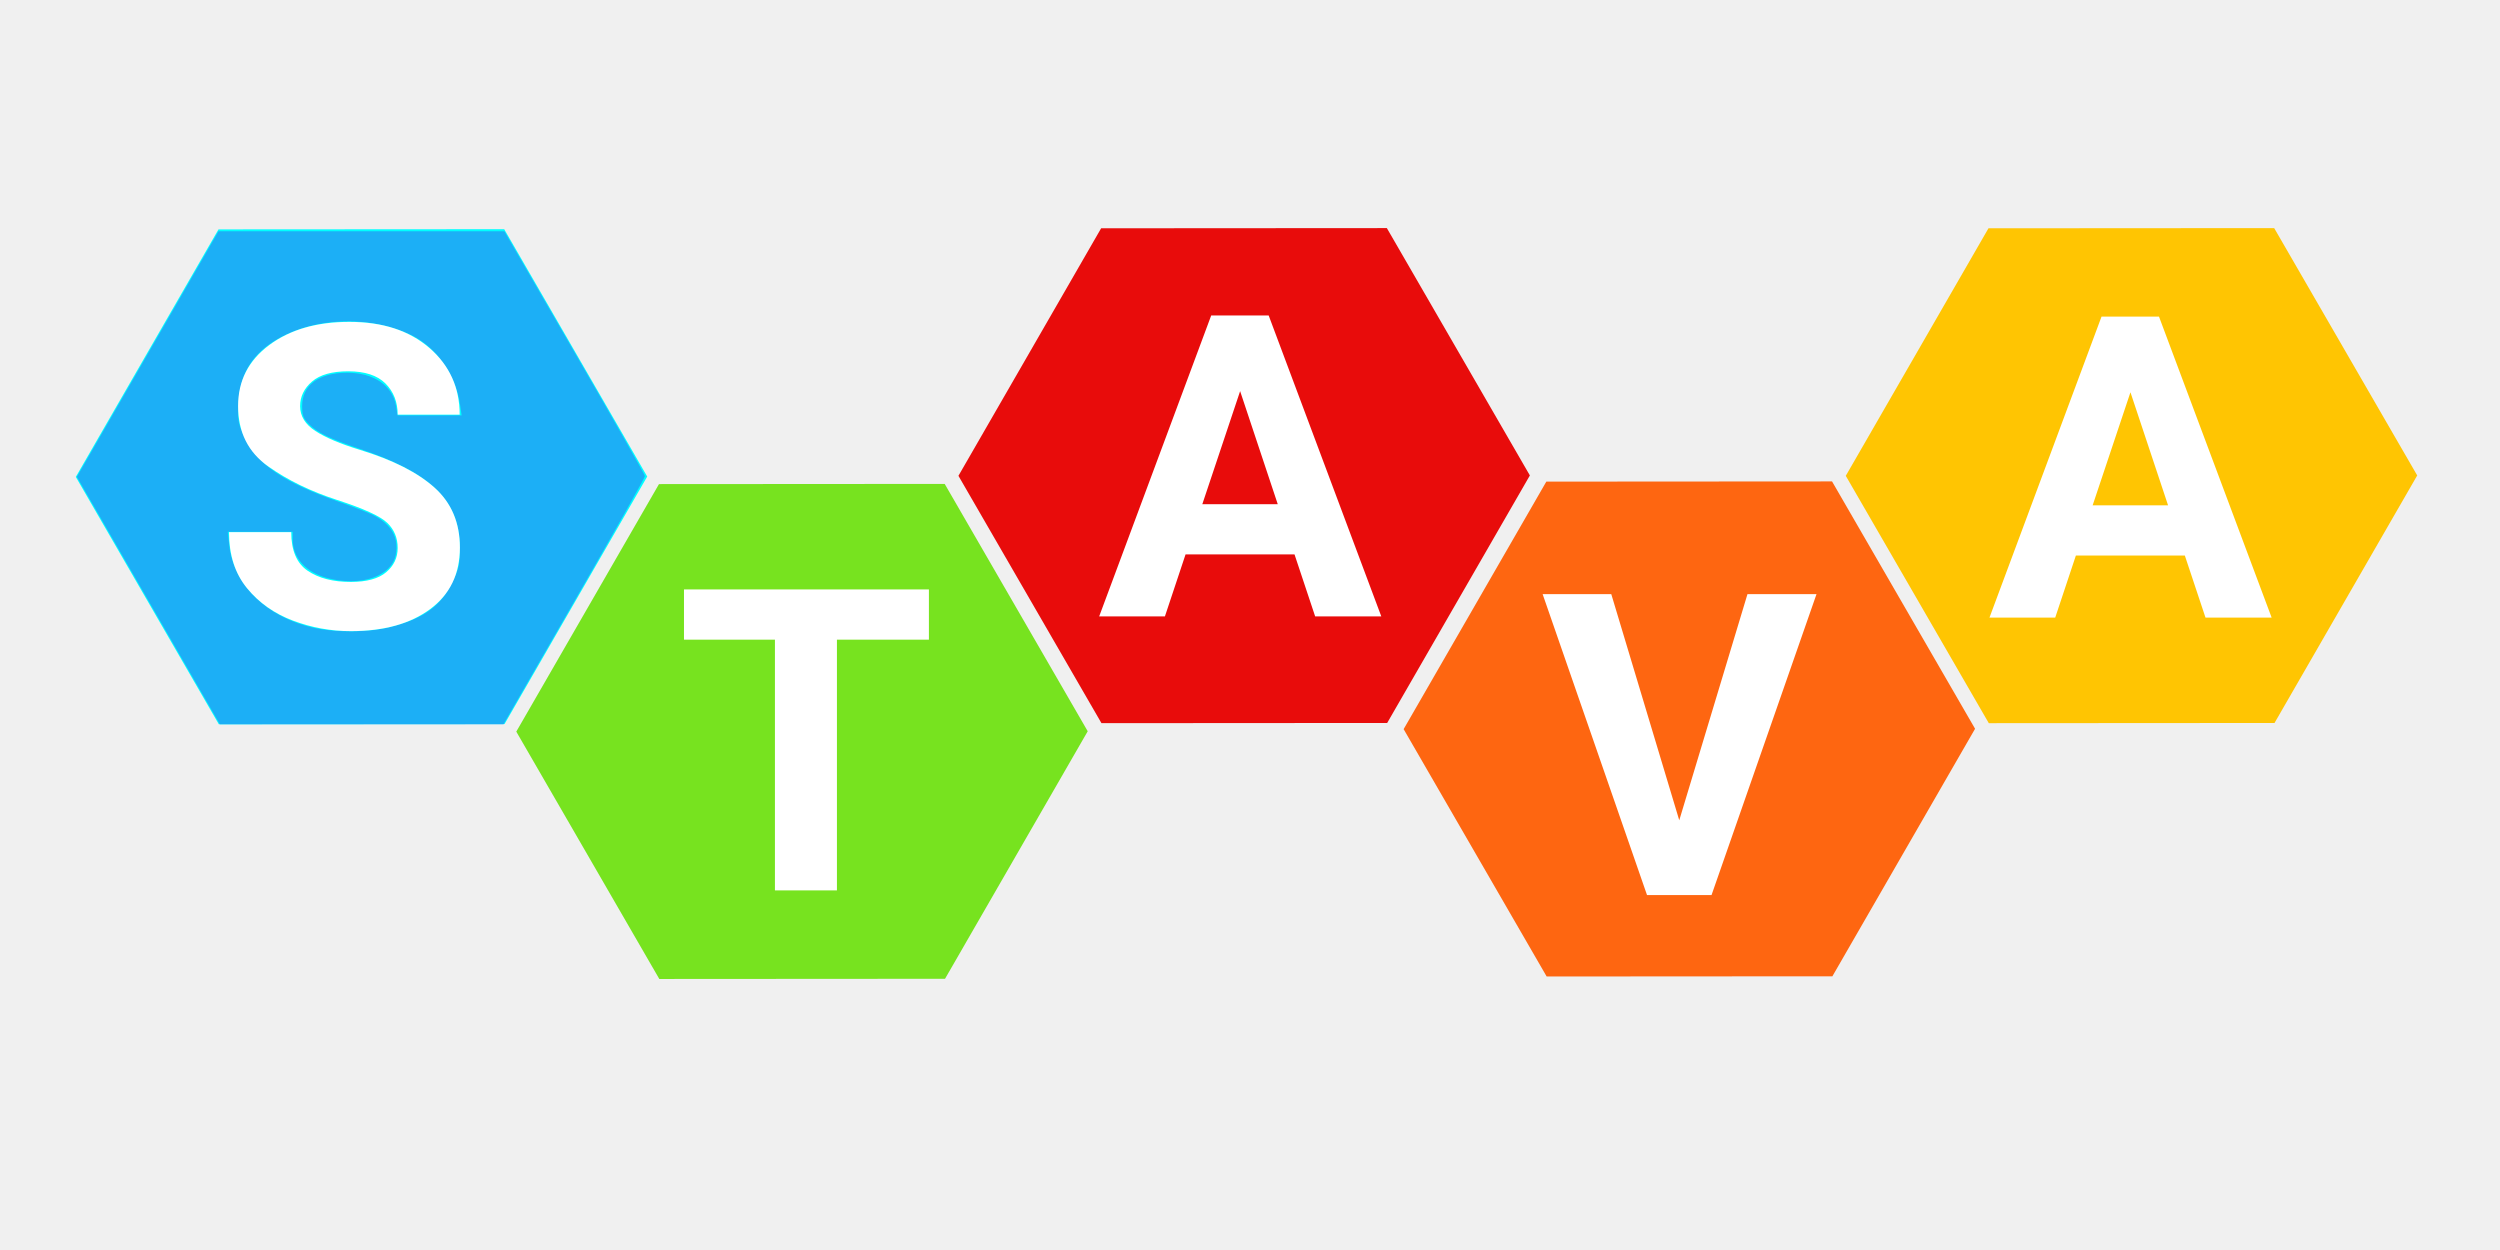
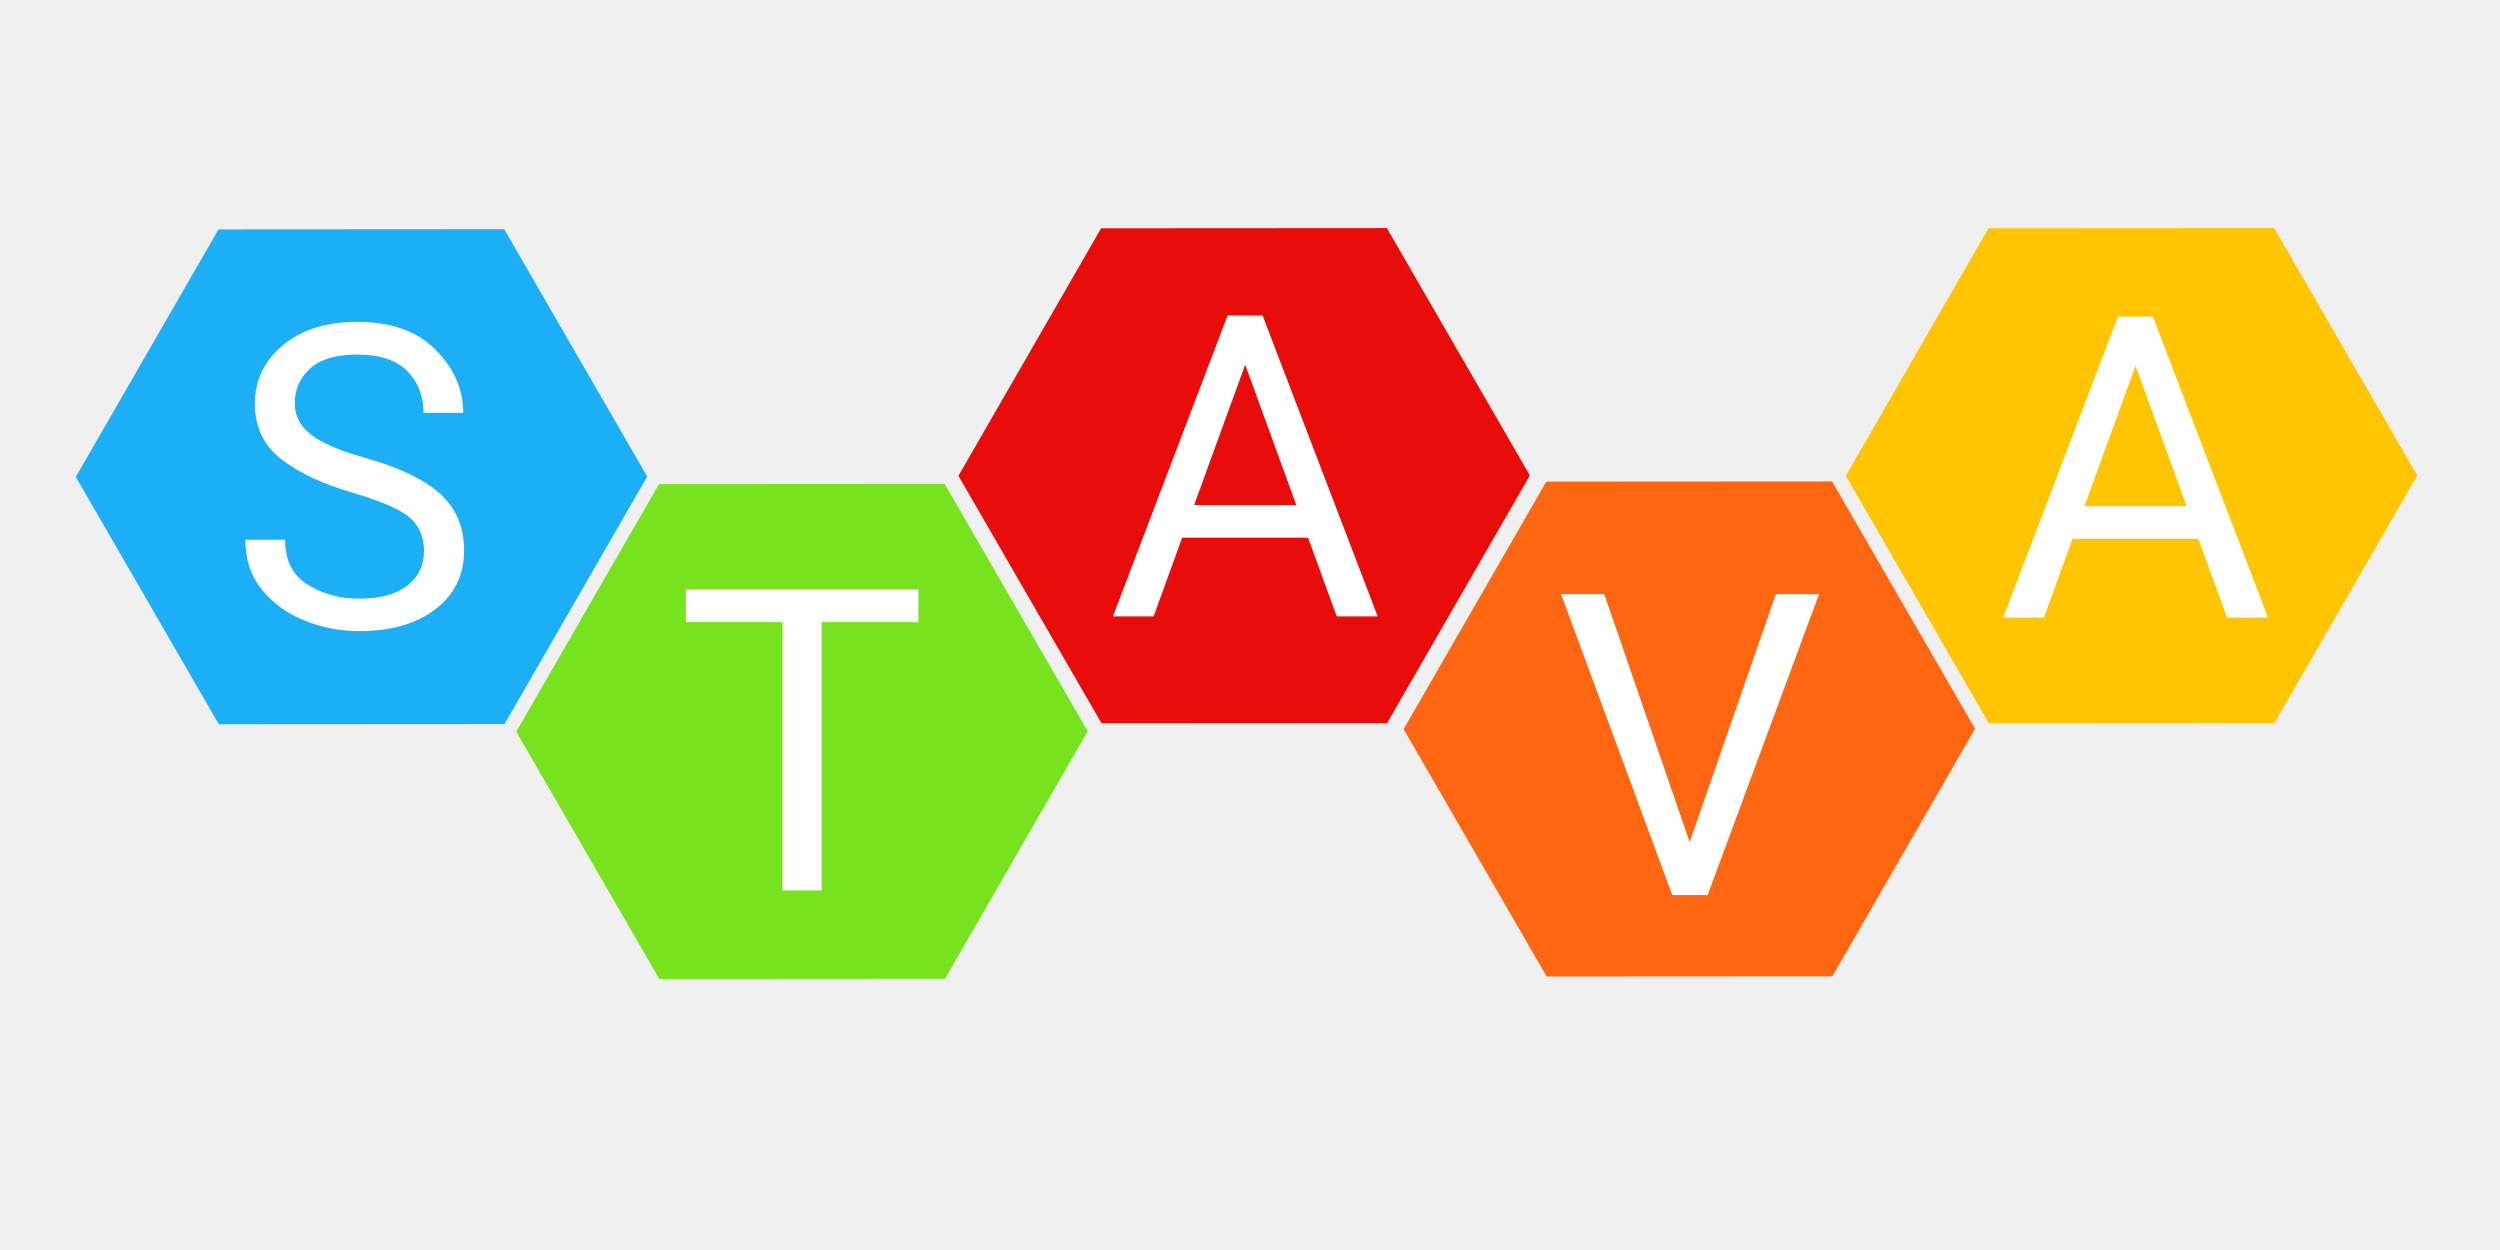
<svg xmlns="http://www.w3.org/2000/svg" width="300mm" height="150mm" viewBox="0 0 1062.992 531.496" id="svg2" version="1.1">
  <defs id="defs4" />
  <g id="layer1" transform="translate(0,-520.8661)">
-     <path style="fill:#00ffff;fill-rule:evenodd;stroke:none;stroke-width:1px;stroke-linecap:butt;stroke-linejoin:miter;stroke-opacity:1" id="path3356" d="m 250,652.362 -161.603,79.904 -150,-100 11.603,-179.904 161.603,-79.904 150,100 z" transform="matrix(-0.04381283,-0.6724566,0.6724566,-0.04381283,-213.345,815.0159)" />
+     <path style="fill:#1caff6;fill-rule:evenodd;stroke:none;stroke-width:1px;stroke-linecap:butt;stroke-linejoin:miter;stroke-opacity:1;fill-opacity:1" id="path3356" d="m 250,652.362 -161.603,79.904 -150,-100 11.603,-179.904 161.603,-79.904 150,100 z" transform="matrix(-0.04381283,-0.6724566,0.6724566,-0.04381283,-213.345,815.0159)" />
    <path style="fill:#77e31f;fill-opacity:1;fill-rule:evenodd;stroke:none;stroke-width:1px;stroke-linecap:butt;stroke-linejoin:miter;stroke-opacity:1" id="path3356-0" d="m 250,652.362 -161.603,79.904 -150,-100 11.603,-179.904 161.603,-79.904 150,100 z" transform="matrix(-0.04381283,-0.6724566,0.6724566,-0.04381283,-26.04906,923.3202)" />
    <path style="fill:#e80c0b;fill-opacity:1;fill-rule:evenodd;stroke:none;stroke-width:1px;stroke-linecap:butt;stroke-linejoin:miter;stroke-opacity:1" id="path3356-0-5" d="m 250,652.362 -161.603,79.904 -150,-100 11.603,-179.904 161.603,-79.904 150,100 z" transform="matrix(-0.04381283,-0.6724566,0.6724566,-0.04381283,161.9528,814.5474)" />
    <path style="fill:#fe6611;fill-opacity:1;fill-rule:evenodd;stroke:none;stroke-width:1px;stroke-linecap:butt;stroke-linejoin:miter;stroke-opacity:1" id="path3356-0-5-5" d="m 250,652.362 -161.603,79.904 -150,-100 11.603,-179.904 161.603,-79.904 150,100 z" transform="matrix(-0.04381283,-0.6724566,0.6724566,-0.04381283,351.2487,922.2621)" />
    <path style="fill:#ffc502;fill-opacity:1;fill-rule:evenodd;stroke:none;stroke-width:1px;stroke-linecap:butt;stroke-linejoin:miter;stroke-opacity:1" id="path3356-0-5-6" d="m 250,652.362 -161.603,79.904 -150,-100 11.603,-179.904 161.603,-79.904 150,100 z" transform="matrix(-0.04381283,-0.6724566,0.6724566,-0.04381283,539.2459,814.5522)" />
-     <path style="fill:#1caff6;fill-opacity:1;stroke:none" d="M 63.069,776.219 32.675,723.628 47.637,697.679 c 8.229,-14.272 21.778,-37.768 30.109,-52.213 l 15.146,-26.264 60.787,0 60.787,0 29.866,51.518 c 16.426,28.335 29.883,51.997 29.904,52.582 0.021,0.585 -13.505,24.564 -30.057,53.286 l -30.095,52.221 -60.31,0 -60.31,0 -30.394,-52.59 z m 103.066,11.23 c 13.971,-3.573 21.138,-8.757 26.131,-18.899 2.893,-5.877 3.281,-7.641 3.268,-14.873 -0.035,-19.899 -12.062,-31.739 -42.649,-41.987 -12.452,-4.172 -17.848,-6.784 -21.443,-10.379 -2.457,-2.457 -2.967,-3.8 -2.967,-7.804 0,-8.909 7.115,-14.156 19.193,-14.156 11.233,0 19.246,5.443 20.702,14.063 l 0.689,4.076 13.61,0 13.61,0 -0.699,-4.798 c -1.834,-12.595 -10.135,-24.293 -20.897,-29.451 -15.75,-7.548 -36.923,-7.662 -52.692,-0.283 -13.367,6.255 -19.884,15.454 -20.599,29.077 -0.384,7.322 -0.129,8.879 2.371,14.449 5.217,11.624 16.89,19.606 40.838,27.922 5.814,2.019 12.184,4.494 14.155,5.5 7.691,3.924 10.889,9.551 9.534,16.775 -1.717,9.15 -14.637,13.689 -28.707,10.084 -9.541,-2.444 -15.15,-8.632 -15.15,-16.714 l 0,-3.063 -13.778,0 -13.778,0 0.569,5.509 c 1.759,17.045 16.032,30.983 36.212,35.361 9.608,2.085 23.41,1.912 32.477,-0.407 z" id="path4182" />
  </g>
  <g id="layer2" transform="translate(0,-212.5984)">
-     <text xml:space="preserve" style="font-style:normal;font-variant:normal;font-weight:bold;font-stretch:normal;font-size:40px;line-height:125%;font-family:Roboto;-inkscape-font-specification:'Roboto Bold';letter-spacing:0px;word-spacing:0px;fill:#000000;fill-opacity:1;stroke:none;stroke-width:1px;stroke-linecap:butt;stroke-linejoin:miter;stroke-opacity:1" x="91.218" y="479.191" id="text4225">
-       <tspan id="tspan4227" x="91.218" y="479.191" style="font-style:normal;font-variant:normal;font-weight:bold;font-stretch:normal;font-size:180px;font-family:Roboto;-inkscape-font-specification:'Roboto Bold';fill:#ffffff">S</tspan>
-       <tspan x="91.218" y="704.191" id="tspan4229" style="font-style:normal;font-variant:normal;font-weight:bold;font-stretch:normal;font-size:180px;font-family:Roboto;-inkscape-font-specification:'Roboto Bold'" />
+     <text xml:space="preserve" style="font-style:normal;font-variant:normal;font-weight:bold;font-stretch:normal;font-size:40px;line-height:125%;font-family:Roboto;-inkscape-font-specification:'Roboto Bold';letter-spacing:0px;word-spacing:0px;fill:#000000;fill-opacity:1;stroke:none;stroke-width:1px;stroke-linecap:butt;stroke-linejoin:miter;stroke-opacity:1" x="97.218" y="479.191" id="text4225">
+       <tspan id="tspan4227" x="97.218" y="479.191" style="font-style:normal;font-variant:normal;font-weight:normal;font-stretch:normal;font-size:180px;font-family:Roboto;-inkscape-font-specification:Roboto;fill:#ffffff">S</tspan>
+       <tspan x="97.218" y="704.191" id="tspan4229" style="font-style:normal;font-variant:normal;font-weight:normal;font-stretch:normal;font-size:180px;font-family:Roboto;-inkscape-font-specification:Roboto" />
    </text>
    <text xml:space="preserve" style="font-style:normal;font-weight:normal;font-size:40px;line-height:125%;font-family:sans-serif;letter-spacing:0px;word-spacing:0px;fill:#000000;fill-opacity:1;stroke:none;stroke-width:1px;stroke-linecap:butt;stroke-linejoin:miter;stroke-opacity:1" x="287.218" y="591.191" id="text4225-2">
-       <tspan id="tspan4227-3" x="287.218" y="591.191" style="font-style:normal;font-variant:normal;font-weight:bold;font-stretch:normal;font-size:180px;font-family:Roboto;-inkscape-font-specification:'Roboto Bold';fill:#ffffff">T</tspan>
-       <tspan x="287.218" y="816.191" id="tspan4229-9" style="font-style:normal;font-variant:normal;font-weight:bold;font-stretch:normal;font-size:180px;font-family:Roboto;-inkscape-font-specification:'Roboto Bold'" />
+       <tspan id="tspan4227-3" x="287.218" y="591.191" style="font-style:normal;font-variant:normal;font-weight:normal;font-stretch:normal;font-size:180px;font-family:Roboto;-inkscape-font-specification:Roboto;fill:#ffffff">T</tspan>
+       <tspan x="287.218" y="816.191" id="tspan4229-9" style="font-style:normal;font-variant:normal;font-weight:normal;font-stretch:normal;font-size:180px;font-family:Roboto;-inkscape-font-specification:Roboto" />
    </text>
-     <text xml:space="preserve" style="font-style:normal;font-weight:normal;font-size:40px;line-height:125%;font-family:sans-serif;letter-spacing:0px;word-spacing:0px;fill:#000000;fill-opacity:1;stroke:none;stroke-width:1px;stroke-linecap:butt;stroke-linejoin:miter;stroke-opacity:1" x="466.655" y="474.704" id="text4225-2-4">
-       <tspan id="tspan4227-3-3" x="466.655" y="474.704" style="font-style:normal;font-variant:normal;font-weight:bold;font-stretch:normal;font-size:180px;font-family:Roboto;-inkscape-font-specification:'Roboto Bold';fill:#ffffff">A</tspan>
-       <tspan x="466.655" y="699.704" id="tspan4229-9-0" style="font-style:normal;font-variant:normal;font-weight:bold;font-stretch:normal;font-size:180px;font-family:Roboto;-inkscape-font-specification:'Roboto Bold'" />
+     <text xml:space="preserve" style="font-style:normal;font-weight:normal;font-size:40px;line-height:125%;font-family:sans-serif;letter-spacing:0px;word-spacing:0px;fill:#000000;fill-opacity:1;stroke:none;stroke-width:1px;stroke-linecap:butt;stroke-linejoin:miter;stroke-opacity:1" x="470.655" y="474.704" id="text4225-2-4">
+       <tspan id="tspan4227-3-3" x="470.655" y="474.704" style="font-style:normal;font-variant:normal;font-weight:normal;font-stretch:normal;font-size:180px;font-family:Roboto;-inkscape-font-specification:Roboto;fill:#ffffff">A</tspan>
+       <tspan x="470.655" y="699.704" id="tspan4229-9-0" style="font-style:normal;font-variant:normal;font-weight:bold;font-stretch:normal;font-size:180px;font-family:Roboto;-inkscape-font-specification:'Roboto Bold'" />
    </text>
-     <text xml:space="preserve" style="font-style:normal;font-weight:normal;font-size:40px;line-height:125%;font-family:sans-serif;letter-spacing:0px;word-spacing:0px;fill:#000000;fill-opacity:1;stroke:none;stroke-width:1px;stroke-linecap:butt;stroke-linejoin:miter;stroke-opacity:1" x="655.218" y="593.191" id="text4225-2-3">
-       <tspan id="tspan4227-3-1" x="655.218" y="593.191" style="font-style:normal;font-variant:normal;font-weight:bold;font-stretch:normal;font-size:180px;font-family:Roboto;-inkscape-font-specification:'Roboto Bold';fill:#ffffff">V</tspan>
-       <tspan x="655.218" y="818.191" id="tspan4229-9-9" style="font-style:normal;font-variant:normal;font-weight:bold;font-stretch:normal;font-size:180px;font-family:Roboto;-inkscape-font-specification:'Roboto Bold'" />
+     <text xml:space="preserve" style="font-style:normal;font-weight:normal;font-size:40px;line-height:125%;font-family:sans-serif;letter-spacing:0px;word-spacing:0px;fill:#000000;fill-opacity:1;stroke:none;stroke-width:1px;stroke-linecap:butt;stroke-linejoin:miter;stroke-opacity:1" x="661.218" y="593.191" id="text4225-2-3">
+       <tspan id="tspan4227-3-1" x="661.218" y="593.191" style="font-style:normal;font-variant:normal;font-weight:normal;font-stretch:normal;font-size:180px;font-family:Roboto;-inkscape-font-specification:Roboto;fill:#ffffff">V</tspan>
+       <tspan x="661.218" y="818.191" id="tspan4229-9-9" style="font-style:normal;font-variant:normal;font-weight:bold;font-stretch:normal;font-size:180px;font-family:Roboto;-inkscape-font-specification:'Roboto Bold'" />
    </text>
-     <text xml:space="preserve" style="font-style:normal;font-weight:normal;font-size:40px;line-height:125%;font-family:sans-serif;letter-spacing:0px;word-spacing:0px;fill:#000000;fill-opacity:1;stroke:none;stroke-width:1px;stroke-linecap:butt;stroke-linejoin:miter;stroke-opacity:1" x="845.218" y="475.191" id="text4225-2-3-8">
-       <tspan id="tspan4227-3-1-6" x="845.218" y="475.191" style="font-style:normal;font-variant:normal;font-weight:bold;font-stretch:normal;font-size:180px;font-family:Roboto;-inkscape-font-specification:'Roboto Bold';fill:#ffffff">A</tspan>
-       <tspan x="845.218" y="700.191" id="tspan4229-9-9-8" style="font-style:normal;font-variant:normal;font-weight:bold;font-stretch:normal;font-size:180px;font-family:Roboto;-inkscape-font-specification:'Roboto Bold'" />
+     <text xml:space="preserve" style="font-style:normal;font-weight:normal;font-size:40px;line-height:125%;font-family:sans-serif;letter-spacing:0px;word-spacing:0px;fill:#000000;fill-opacity:1;stroke:none;stroke-width:1px;stroke-linecap:butt;stroke-linejoin:miter;stroke-opacity:1" x="849.218" y="475.191" id="text4225-2-3-8">
+       <tspan id="tspan4227-3-1-6" x="849.218" y="475.191" style="font-style:normal;font-variant:normal;font-weight:normal;font-stretch:normal;font-size:180px;font-family:Roboto;-inkscape-font-specification:Roboto;fill:#ffffff">A</tspan>
+       <tspan x="849.218" y="700.191" id="tspan4229-9-9-8" style="font-style:normal;font-variant:normal;font-weight:bold;font-stretch:normal;font-size:180px;font-family:Roboto;-inkscape-font-specification:'Roboto Bold'" />
    </text>
  </g>
</svg>
